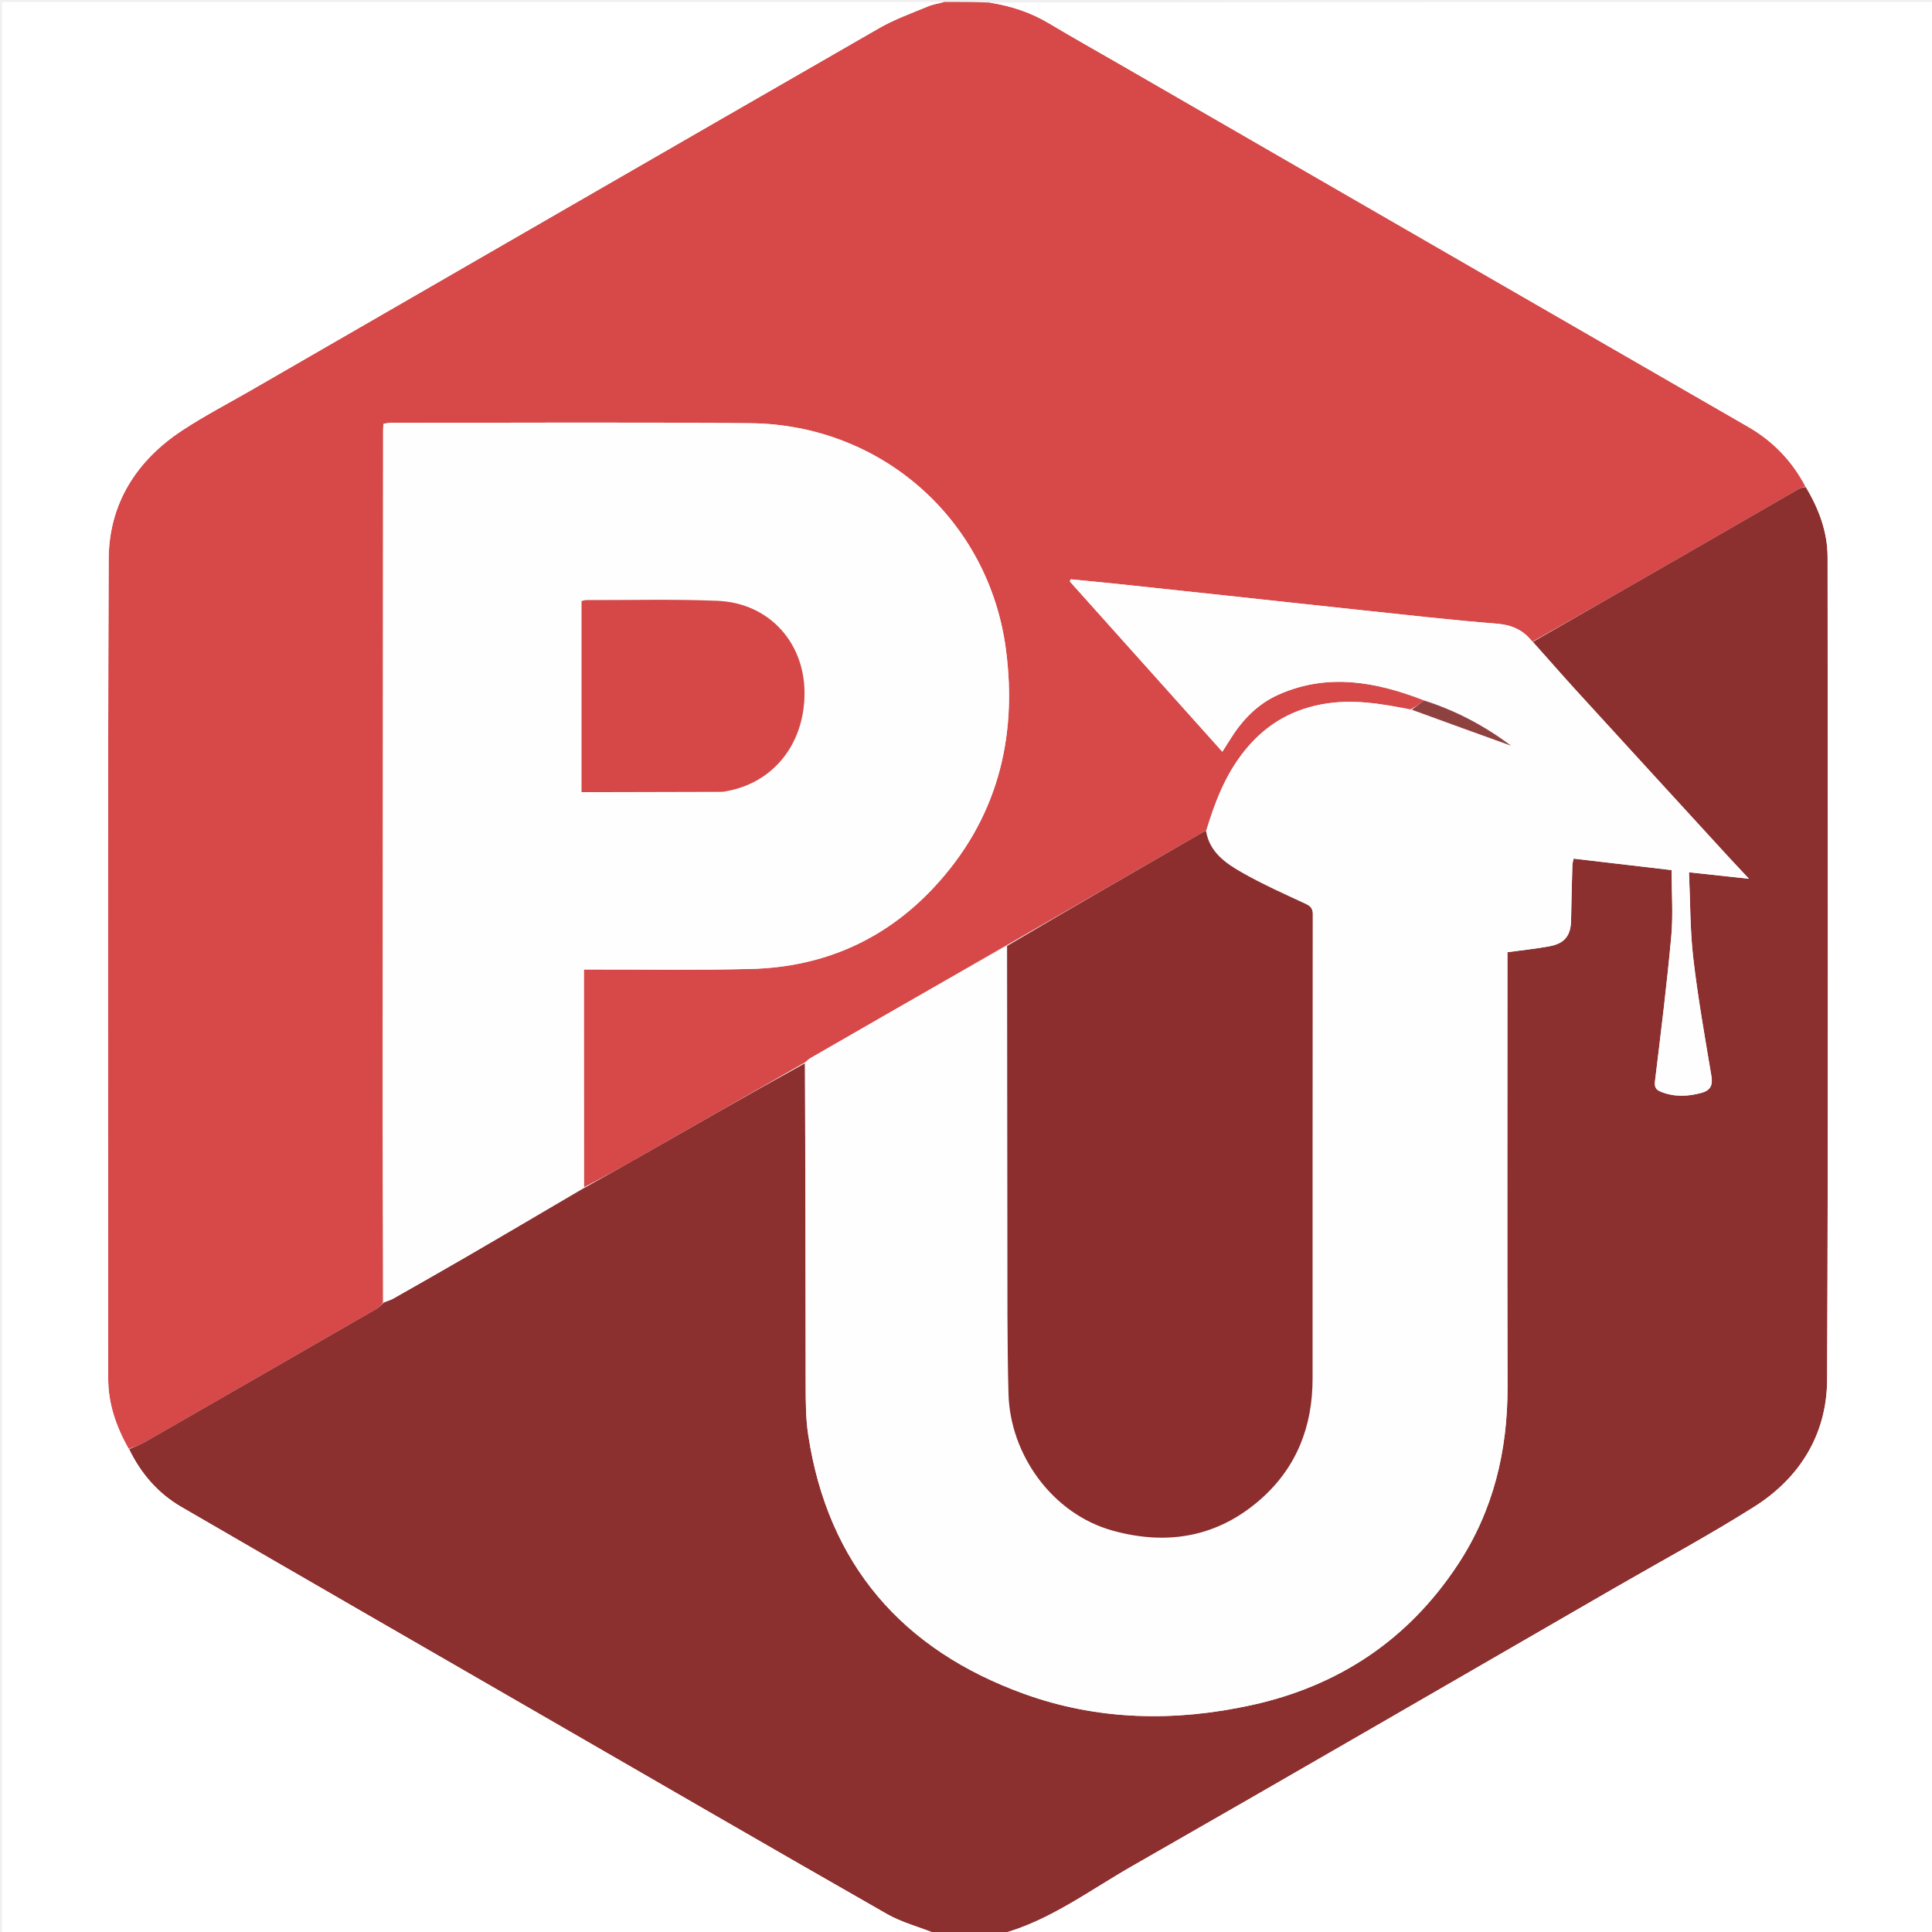
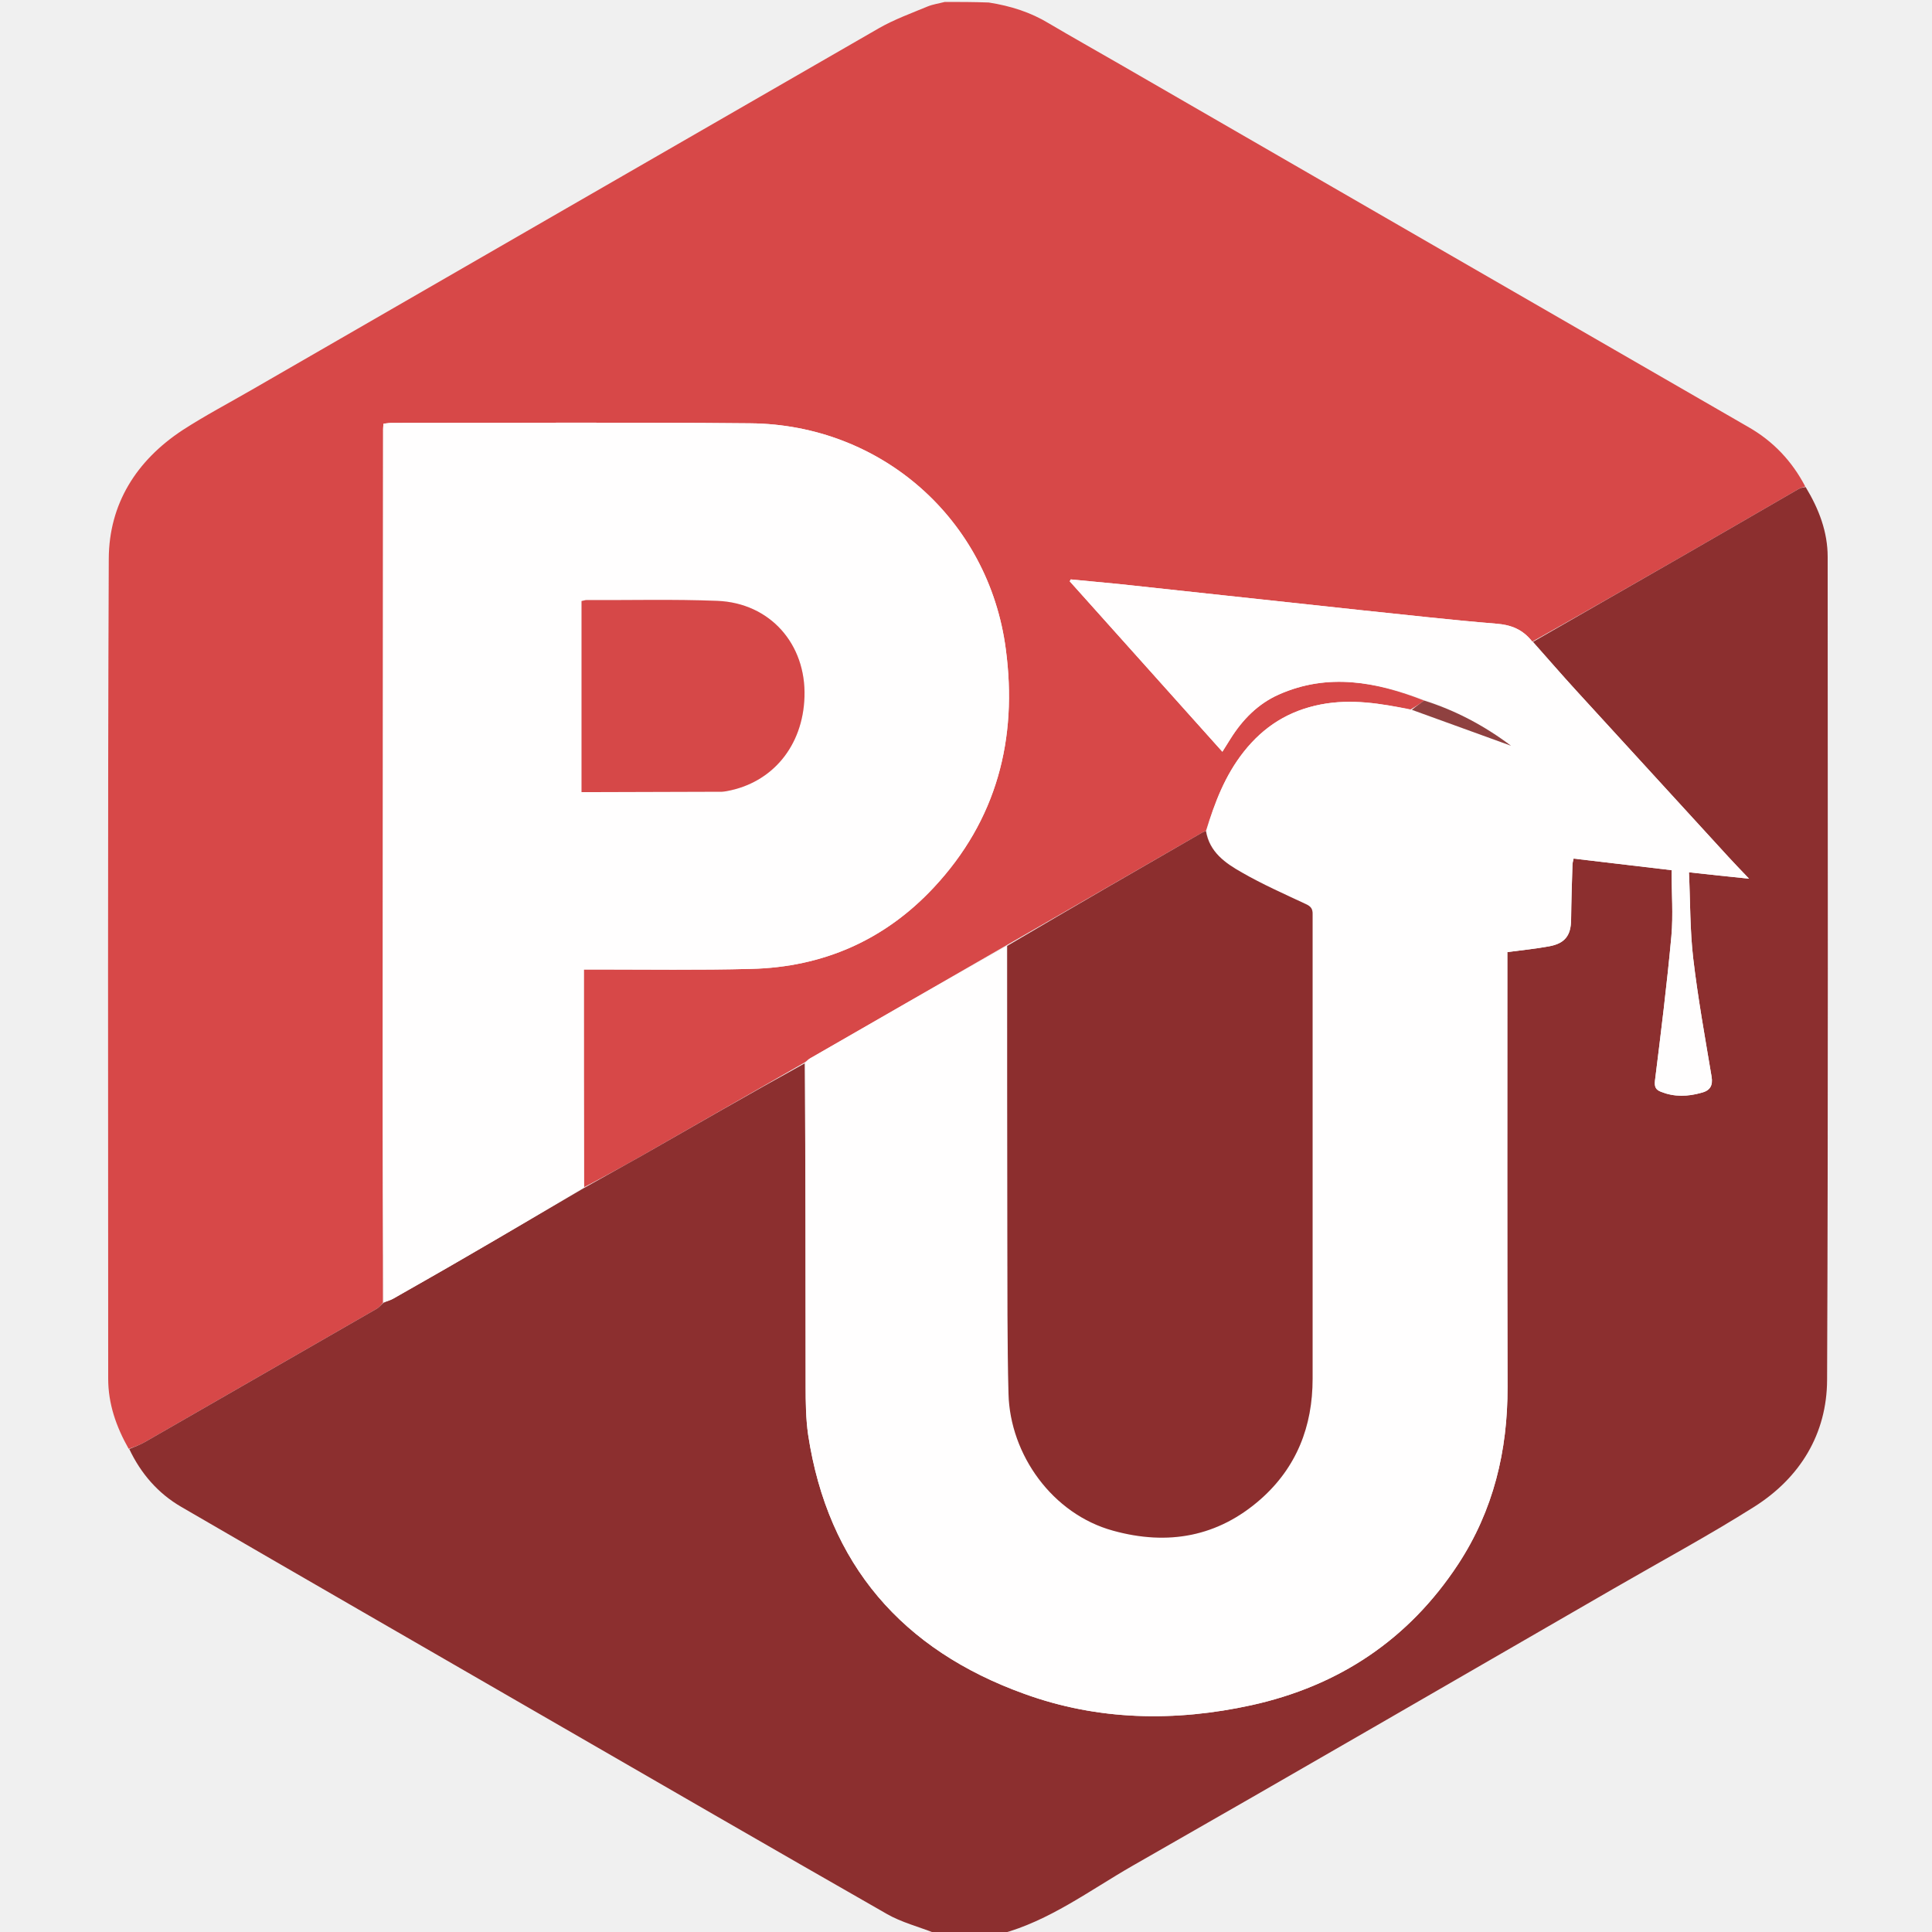
- <svg xmlns="http://www.w3.org/2000/svg" version="1.1" id="Layer_1" x="0px" y="0px" width="100%" viewBox="0 0 1000 1000" enable-background="new 0 0 1000 1000" xml:space="preserve">
-   <path fill="#D74848" opacity="1" stroke="none" d=" M489,1   C496.354,1 503.708,1 511.772,1.314   C523.329,3.077 533.473,6.42 542.929,12.082   C555.065,19.349 567.421,26.247 579.674,33.319   C688.081,95.886 796.467,158.489 904.916,220.983   C917.86,228.442 927.592,238.768 934.401,251.795   C932.977,252.312 931.836,252.632 930.84,253.205   C910.683,264.807 890.556,276.464 870.393,288.058   C844.76,302.8 819.1,317.495 793.135,332.137   C788.216,325.8 782.166,323.385 774.275,322.766   C750.901,320.935 727.594,318.235 704.271,315.777   C680.797,313.303 657.336,310.703 633.867,308.173   C615.679,306.213 597.49,304.253 579.296,302.336   C570.943,301.456 562.578,300.68 554.218,299.856   C554.048,300.214 553.877,300.571 553.706,300.928   C579.891,330.16 606.075,359.391 632.681,389.094   C634.299,386.543 635.622,384.48 636.922,382.403   C643.144,372.457 651.096,364.257 661.916,359.47   C687.345,348.219 712.312,352.94 737.052,362.583   C734.856,364.338 732.663,365.727 730.092,367.179   C714.556,364.134 699.512,361.619 683.842,364.61   C667.121,367.801 654.062,376.049 643.676,389.239   C634.125,401.369 628.742,415.391 624.228,430.114   C623.459,430.418 622.967,430.551 622.539,430.797   C588.763,450.246 554.993,469.704 520.909,489.313   C486.89,508.861 453.181,528.254 419.489,547.675   C418.509,548.24 417.704,549.109 416.48,549.936   C388.322,565.983 360.514,581.954 332.673,597.866   C322.592,603.628 312.431,609.25 302.263,614.477   C302.22,576.771 302.22,539.523 302.22,501.822   C304.697,501.822 306.503,501.825 308.309,501.821   C335.132,501.764 361.968,502.216 388.774,501.523   C425.952,500.563 457.886,486.623 483.33,459.387   C515.891,424.532 526.788,382.458 520.647,336.046   C511.752,268.817 456.093,219.718 388.292,219.063   C326.32,218.465 264.339,218.87 202.361,218.858   C201.111,218.858 199.861,219.157 198.51,219.329   C198.423,220.51 198.31,221.324 198.309,222.138   C198.233,334.095 198.145,446.051 198.107,558.007   C198.093,596.656 198.204,635.306 198.173,674.304   C197.137,675.536 196.313,676.64 195.217,677.271   C155.153,700.364 115.073,723.427 74.96,746.432   C72.413,747.892 69.579,748.853 66.575,749.876   C60.144,738.441 55.999,726.6 55.998,713.604   C55.988,572.167 55.679,430.729 56.255,289.294   C56.371,260.834 70.579,238.385 94.392,222.749   C106.063,215.085 118.517,208.613 130.629,201.624   C238.762,139.226 346.868,76.781 455.095,14.547   C462.951,10.029 471.644,6.937 480.046,3.418   C482.873,2.235 486.007,1.785 489,1  z" />
-   <path fill="#8C2F2F" opacity="1" stroke="none" d=" M793.451,332.211   C819.1,317.495 844.76,302.8 870.393,288.058   C890.556,276.464 910.683,264.807 930.84,253.205   C931.836,252.632 932.977,252.312 934.626,252.115   C941.453,263.542 945.957,275.339 945.963,288.306   C946.033,430.272 946.345,572.239 945.721,714.203   C945.597,742.219 931.725,764.903 907.987,779.891   C884.366,794.805 859.709,808.079 835.498,822.056   C752.344,870.058 669.306,918.264 585.949,965.911   C563.835,978.551 543.174,994.212 518,1001   C506.979,1001 495.958,1001 484.211,1000.724   C475.326,997.247 466.626,994.997 459.096,990.698   C399.585,956.719 340.294,922.355 280.943,888.097   C218.567,852.091 156.152,816.153 93.87,779.986   C81.81,772.982 72.912,762.699 66.879,750.047   C69.579,748.853 72.413,747.892 74.96,746.432   C115.073,723.427 155.153,700.364 195.217,677.271   C196.313,676.64 197.137,675.536 198.527,674.317   C200.479,673.39 202.091,672.973 203.489,672.18   C216.072,665.043 228.655,657.905 241.165,650.641   C261.574,638.789 281.929,626.842 302.306,614.936   C312.431,609.25 322.592,603.628 332.673,597.866   C360.514,581.954 388.322,565.983 416.546,550.42   C416.954,606.299 416.907,661.793 417.022,717.287   C417.039,725.768 417.068,734.359 418.338,742.71   C428.543,809.829 467.13,853.998 530.055,876.735   C568.337,890.569 608.089,891.27 647.79,882.568   C693.092,872.638 729.061,848.594 754.656,809.689   C772.972,781.847 780.37,750.921 780.293,717.811   C780.122,644.652 780.24,571.493 780.24,498.334   C780.24,496.379 780.24,494.425 780.24,492.849   C787.835,491.807 794.911,491.092 801.884,489.812   C810.008,488.32 813.073,484.204 813.186,476.09   C813.319,466.614 813.603,457.14 813.866,447.666   C813.892,446.718 814.226,445.778 814.502,444.419   C831.626,446.424 848.568,448.408 865.229,450.358   C865.229,462.103 866.074,473.445 865.057,484.619   C862.784,509.6 859.674,534.508 856.647,559.414   C856.268,562.539 856.92,563.993 859.692,565.1   C866.669,567.887 873.685,567.58 880.738,565.643   C885.055,564.457 886.65,561.938 885.851,557.155   C882.453,536.821 878.823,516.496 876.444,496.033   C874.745,481.422 874.901,466.596 874.213,451.494   C884.997,452.657 894.495,453.681 905.26,454.841   C901.097,450.396 897.821,446.964 894.617,443.466   C868.371,414.815 842.111,386.176 815.92,357.476   C808.324,349.151 800.935,340.638 793.451,332.211  z" />
-   <path fill="#FFFFFF" opacity="1" stroke="none" d=" M66.575,749.876   C72.912,762.699 81.81,772.982 93.87,779.986   C156.152,816.153 218.567,852.091 280.943,888.097   C340.294,922.355 399.585,956.719 459.096,990.698   C466.626,994.997 475.326,997.247 483.742,1000.724   C323.036,1001 162.071,1001 1.054,1001   C1.054,667.776 1.054,334.553 1.054,1   C163.354,1 325.708,1 488.531,1   C486.007,1.785 482.873,2.235 480.046,3.418   C471.644,6.937 462.951,10.029 455.095,14.547   C346.868,76.781 238.762,139.226 130.629,201.624   C118.517,208.613 106.063,215.085 94.392,222.749   C70.579,238.385 56.371,260.834 56.255,289.294   C55.679,430.729 55.988,572.167 55.998,713.604   C55.999,726.6 60.144,738.441 66.575,749.876  z" />
-   <path fill="#FFFFFF" opacity="1" stroke="none" d=" M518.469,1001   C543.174,994.212 563.835,978.551 585.949,965.911   C669.306,918.264 752.344,870.058 835.498,822.056   C859.709,808.079 884.366,794.805 907.987,779.891   C931.725,764.903 945.597,742.219 945.721,714.203   C946.345,572.239 946.033,430.272 945.963,288.306   C945.957,275.339 941.453,263.542 934.977,252.035   C927.592,238.768 917.86,228.442 904.916,220.983   C796.467,158.489 688.081,95.886 579.674,33.319   C567.421,26.247 555.065,19.349 542.929,12.082   C533.473,6.42 523.329,3.077 512.24,1.314   C674.964,1 837.928,1 1000.946,1   C1000.946,334.223 1000.946,667.446 1000.946,1001   C840.313,1001 679.625,1001 518.469,1001  z" />
-   <path fill="#FFFEFE" opacity="1" stroke="none" d=" M793.135,332.137   C800.935,340.638 808.324,349.151 815.92,357.476   C842.111,386.176 868.371,414.815 894.617,443.466   C897.821,446.964 901.097,450.396 905.26,454.841   C894.495,453.681 884.997,452.657 874.213,451.494   C874.901,466.596 874.745,481.422 876.444,496.033   C878.823,516.496 882.453,536.821 885.851,557.155   C886.65,561.938 885.055,564.457 880.738,565.643   C873.685,567.58 866.669,567.887 859.692,565.1   C856.92,563.993 856.268,562.539 856.647,559.414   C859.674,534.508 862.784,509.6 865.057,484.619   C866.074,473.445 865.229,462.103 865.229,450.358   C848.568,448.408 831.626,446.424 814.502,444.419   C814.226,445.778 813.892,446.718 813.866,447.666   C813.603,457.14 813.319,466.614 813.186,476.09   C813.073,484.204 810.008,488.32 801.884,489.812   C794.911,491.092 787.835,491.807 780.24,492.849   C780.24,494.425 780.24,496.379 780.24,498.334   C780.24,571.493 780.122,644.652 780.293,717.811   C780.37,750.921 772.972,781.847 754.656,809.689   C729.061,848.594 693.092,872.638 647.79,882.568   C608.089,891.27 568.337,890.569 530.055,876.735   C467.13,853.998 428.543,809.829 418.338,742.71   C417.068,734.359 417.039,725.768 417.022,717.287   C416.907,661.793 416.954,606.299 416.882,550.321   C417.704,549.109 418.509,548.24 419.489,547.675   C453.181,528.254 486.89,508.861 520.956,489.761   C521.346,540.031 521.329,590.004 521.426,639.977   C521.478,667.123 521.285,694.281 521.995,721.414   C522.819,752.899 544.667,783.705 576.171,792.321   C604.456,800.058 630.417,795.537 652.644,775.875   C671.147,759.509 679.379,738.256 679.381,713.699   C679.385,633.575 679.37,553.45 679.447,473.326   C679.45,470.39 678.473,469.102 675.792,467.857   C664.667,462.692 653.427,457.662 642.785,451.606   C634.31,446.783 626.033,441.053 624.535,429.996   C628.742,415.391 634.125,401.369 643.676,389.239   C654.062,376.049 667.121,367.801 683.842,364.61   C699.512,361.619 714.556,364.134 730.409,367.413   C748.103,373.712 765.101,379.838 782.099,385.964   C768.415,375.685 753.391,367.734 737.055,362.217   C712.312,352.94 687.345,348.219 661.916,359.47   C651.096,364.257 643.144,372.457 636.922,382.403   C635.622,384.48 634.299,386.543 632.681,389.094   C606.075,359.391 579.891,330.16 553.706,300.928   C553.877,300.571 554.048,300.214 554.218,299.856   C562.578,300.68 570.943,301.456 579.296,302.336   C597.49,304.253 615.679,306.213 633.867,308.173   C657.336,310.703 680.797,313.303 704.271,315.777   C727.594,318.235 750.901,320.935 774.275,322.766   C782.166,323.385 788.216,325.8 793.135,332.137  z" />
-   <path fill="#FFFEFE" opacity="1" stroke="none" d=" M302.263,614.477   C281.929,626.842 261.574,638.789 241.165,650.641   C228.655,657.905 216.072,665.043 203.489,672.18   C202.091,672.973 200.479,673.39 198.612,673.968   C198.204,635.306 198.093,596.656 198.107,558.007   C198.145,446.051 198.233,334.095 198.309,222.138   C198.31,221.324 198.423,220.51 198.51,219.329   C199.861,219.157 201.111,218.858 202.361,218.858   C264.339,218.87 326.32,218.465 388.292,219.063   C456.093,219.718 511.752,268.817 520.647,336.046   C526.788,382.458 515.891,424.532 483.33,459.387   C457.886,486.623 425.952,500.563 388.774,501.523   C361.968,502.216 335.132,501.764 308.309,501.821   C306.503,501.825 304.697,501.822 302.22,501.822   C302.22,539.523 302.22,576.771 302.263,614.477  M301.021,353.5   C301.021,372.243 301.021,390.986 301.021,410.012   C303.42,410.012 305.07,410.015 306.719,410.012   C329.036,409.963 351.352,409.917 373.669,409.848   C374.491,409.845 375.316,409.641 376.133,409.492   C399.833,405.161 415.578,386.062 416.397,360.659   C417.276,333.383 398.579,312.106 371.33,310.984   C348.719,310.052 326.044,310.657 303.397,310.604   C302.773,310.602 302.149,310.854 301.021,311.095   C301.021,324.938 301.021,338.719 301.021,353.5  z" />
-   <path fill="#8C2E2E" opacity="1" stroke="none" d=" M624.228,430.114   C626.033,441.053 634.31,446.783 642.785,451.606   C653.427,457.662 664.667,462.692 675.792,467.857   C678.473,469.102 679.45,470.39 679.447,473.326   C679.37,553.45 679.385,633.575 679.381,713.699   C679.379,738.256 671.147,759.509 652.644,775.875   C630.417,795.537 604.456,800.058 576.171,792.321   C544.667,783.705 522.819,752.899 521.995,721.414   C521.285,694.281 521.478,667.123 521.426,639.977   C521.329,590.004 521.346,540.031 521.269,489.61   C554.993,469.704 588.763,450.246 622.539,430.797   C622.967,430.551 623.459,430.418 624.228,430.114  z" />
-   <path fill="#8F4140" opacity="1" stroke="none" d=" M737.052,362.583   C753.391,367.734 768.415,375.685 782.099,385.964   C765.101,379.838 748.103,373.712 730.788,367.351   C732.663,365.727 734.856,364.338 737.052,362.583  z" />
-   <path fill="#D64848" opacity="1" stroke="none" d=" M301.021,353   C301.021,338.719 301.021,324.938 301.021,311.095   C302.149,310.854 302.773,310.602 303.397,310.604   C326.044,310.657 348.719,310.052 371.33,310.984   C398.579,312.106 417.276,333.383 416.397,360.659   C415.578,386.062 399.833,405.161 376.133,409.492   C375.316,409.641 374.491,409.845 373.669,409.848   C351.352,409.917 329.036,409.963 306.719,410.012   C305.07,410.015 303.42,410.012 301.021,410.012   C301.021,390.986 301.021,372.243 301.021,353  z" />
+ <svg xmlns="http://www.w3.org/2000/svg" version="1.2" viewBox="0 0 1000 1000" width="1000" height="1000">
+   <style>
+ 		.s0 { fill: #d74848 } 
+ 		.s1 { fill: #8c2f2f } 
+ 		.s2 { fill: #fffefe } 
+ 		.s3 { fill: #8c2e2e } 
+ 		.s4 { fill: #8f4140 } 
+ 		.s5 { fill: #d64848 } 
+ 	</style>
+   <path id="Layer" class="s0" d="m489 1c7.4 0 14.7 0 22.8 0.3 11.5 1.8 21.7 5.1 31.1 10.8 12.2 7.2 24.5 14.1 36.8 21.2 108.4 62.6 216.8 125.2 325.2 187.7 13 7.4 22.7 17.8 29.5 30.8-1.4 0.5-2.6 0.8-3.6 1.4-20.1 11.6-40.2 23.3-60.4 34.9-25.6 14.7-51.3 29.4-77.3 44-4.9-6.3-10.9-8.7-18.8-9.3-23.4-1.9-46.7-4.6-70-7-23.5-2.5-47-5.1-70.4-7.6q-27.3-3-54.6-5.9c-8.4-0.8-16.7-1.6-25.1-2.4q-0.2 0.5-0.5 1c26.2 29.3 52.4 58.5 79 88.2 1.6-2.6 2.9-4.6 4.2-6.7 6.2-9.9 14.2-18.1 25-22.9 25.4-11.3 50.4-6.6 75.2 3.1-2.2 1.7-4.4 3.1-7 4.6-15.5-3.1-30.6-5.6-46.3-2.6-16.7 3.2-29.7 11.4-40.1 24.6-9.6 12.2-15 26.2-19.5 40.9-0.7 0.3-1.2 0.5-1.7 0.7-33.7 19.4-67.5 38.9-101.6 58.5-34 19.6-67.7 39-101.4 58.4-1 0.5-1.8 1.4-3 2.2-28.2 16.1-56 32.1-83.8 48-10.1 5.7-20.3 11.3-30.4 16.6-0.1-37.7-0.1-75-0.1-112.7 2.5 0 4.3 0 6.1 0 26.8 0 53.7 0.4 80.5-0.3 37.2-0.9 69.1-14.9 94.5-42.1 32.6-34.9 43.5-76.9 37.3-123.4-8.8-67.2-64.5-116.3-132.3-116.9-62-0.6-124-0.2-185.9-0.2-1.3 0-2.5 0.3-3.9 0.4-0.1 1.2-0.2 2-0.2 2.8q-0.1 168-0.2 335.9c0 38.7 0.1 77.3 0.1 116.3-1.1 1.2-1.9 2.3-3 3q-60.1 34.6-120.2 69.1c-2.6 1.5-5.4 2.5-8.4 3.5-6.5-11.5-10.6-23.3-10.6-36.3 0-141.4-0.3-282.9 0.3-424.3 0.1-28.5 14.3-50.9 38.1-66.6 11.7-7.6 24.1-14.1 36.2-21.1 108.2-62.4 216.3-124.8 324.5-187.1 7.9-4.5 16.5-7.6 24.9-11.1 2.9-1.2 6-1.6 9-2.4z" />
+   <path id="Layer" class="s1" d="m793.5 332.2c25.6-14.7 51.3-29.4 76.9-44.1 20.2-11.6 40.3-23.3 60.4-34.9 1-0.6 2.2-0.9 3.8-1.1 6.9 11.4 11.4 23.2 11.4 36.2 0 142 0.3 283.9-0.3 425.9-0.1 28-14 50.7-37.7 65.7-23.6 14.9-48.3 28.2-72.5 42.2-83.2 48-166.2 96.2-249.6 143.8-22.1 12.7-42.7 28.3-67.9 35.1-11 0-22 0-33.8-0.3-8.9-3.5-17.6-5.7-25.1-10-59.5-34-118.8-68.3-178.2-102.6-62.3-36-124.7-71.9-187-108.1-12.1-7-21-17.3-27-30 2.7-1.1 5.5-2.1 8.1-3.6q60.1-34.5 120.2-69.1c1.1-0.7 1.9-1.8 3.3-3 2-0.9 3.6-1.3 5-2.1 12.6-7.2 25.2-14.3 37.7-21.6 20.4-11.8 40.7-23.8 61.1-35.7 10.1-5.7 20.3-11.3 30.4-17 27.8-15.9 55.6-31.9 83.8-47.5 0.5 55.9 0.4 111.4 0.5 166.9 0 8.5 0.1 17.1 1.3 25.4 10.2 67.1 48.8 111.3 111.8 134 38.2 13.9 78 14.6 117.7 5.9 45.3-10 81.3-34 106.9-72.9 18.3-27.9 25.7-58.8 25.6-91.9-0.2-73.1-0.1-146.3-0.1-219.5 0-1.9 0-3.9 0-5.5 7.6-1 14.7-1.7 21.7-3 8.1-1.5 11.2-5.6 11.3-13.7 0.1-9.5 0.4-19 0.7-28.4 0-1 0.3-1.9 0.6-3.3 17.1 2 34.1 4 50.7 6 0 11.7 0.9 23-0.1 34.2-2.3 25-5.4 49.9-8.5 74.8-0.3 3.1 0.3 4.6 3.1 5.7 7 2.8 14 2.5 21 0.5 4.4-1.1 6-3.7 5.2-8.4-3.4-20.4-7.1-40.7-9.5-61.2-1.7-14.6-1.5-29.4-2.2-44.5 10.8 1.2 20.3 2.2 31.1 3.3-4.2-4.4-7.5-7.8-10.7-11.3-26.2-28.7-52.5-57.3-78.7-86-7.6-8.3-15-16.9-22.4-25.3z" />
+   <path id="Layer" class="s2" d="m793.1 332.1c7.8 8.5 15.2 17.1 22.8 25.4 26.2 28.7 52.5 57.3 78.7 86 3.2 3.5 6.5 6.9 10.7 11.3-10.8-1.1-20.3-2.1-31.1-3.3 0.7 15.1 0.5 29.9 2.2 44.5 2.4 20.5 6.1 40.8 9.5 61.2 0.8 4.7-0.8 7.3-5.2 8.4-7 2-14 2.3-21-0.5-2.8-1.1-3.4-2.6-3.1-5.7 3.1-24.9 6.2-49.8 8.5-74.8 1-11.2 0.1-22.5 0.1-34.2-16.6-2-33.6-4-50.7-6-0.3 1.4-0.6 2.3-0.6 3.3-0.3 9.4-0.6 18.9-0.7 28.4-0.1 8.1-3.2 12.2-11.3 13.7-7 1.3-14.1 2-21.7 3 0 1.6 0 3.6 0 5.5 0 73.2-0.1 146.4 0.1 219.5 0.1 33.1-7.3 64-25.6 91.9-25.6 38.9-61.6 62.9-106.9 72.9-39.7 8.7-79.5 8-117.7-5.9-63-22.7-101.6-66.9-111.8-134-1.2-8.3-1.3-16.9-1.3-25.4-0.1-55.5 0-111-0.1-167 0.8-1.2 1.6-2.1 2.6-2.6 33.7-19.4 67.4-38.8 101.5-57.9 0.3 50.2 0.3 100.2 0.4 150.2 0.1 27.1-0.1 54.3 0.6 81.4 0.8 31.5 22.7 62.3 54.2 70.9 28.3 7.8 54.2 3.2 76.4-16.4 18.5-16.4 26.8-37.6 26.8-62.2 0-80.1 0-160.2 0-240.4 0.1-2.9-0.9-4.2-3.6-5.4-11.1-5.2-22.4-10.2-33-16.3-8.5-4.8-16.8-10.5-18.3-21.6 4.2-14.6 9.6-28.6 19.2-40.8 10.4-13.2 23.4-21.4 40.1-24.6 15.7-3 30.8-0.5 46.6 2.8 17.7 6.3 34.7 12.4 51.7 18.6-13.7-10.3-28.7-18.3-45-23.8-24.8-9.3-49.8-14-75.2-2.7-10.8 4.8-18.8 13-25 22.9-1.3 2.1-2.6 4.1-4.2 6.7-26.6-29.7-52.8-58.9-79-88.2q0.3-0.5 0.5-1c8.4 0.8 16.7 1.6 25.1 2.4q27.3 2.9 54.6 5.9c23.4 2.5 46.9 5.1 70.4 7.6 23.3 2.4 46.6 5.1 70 7 7.9 0.6 13.9 3 18.8 9.3z" />
+   <path id="Layer" fill-rule="evenodd" class="s2" d="m302.3 614.5c-20.4 12.3-40.7 24.3-61.1 36.1-12.5 7.3-25.1 14.4-37.7 21.6-1.4 0.8-3 1.2-4.9 1.8-0.4-38.7-0.5-77.3-0.5-116q0.1-167.9 0.2-335.9c0-0.8 0.1-1.6 0.2-2.8 1.4-0.1 2.6-0.4 3.9-0.4 61.9 0 123.9-0.4 185.9 0.2 67.8 0.6 123.5 49.7 132.3 116.9 6.2 46.5-4.7 88.5-37.3 123.4-25.4 27.2-57.3 41.2-94.5 42.1-26.8 0.7-53.7 0.3-80.5 0.3-1.8 0-3.6 0-6.1 0 0 37.7 0 75 0.1 112.7zm-1.3-261c0 18.7 0 37.5 0 56.5 2.4 0 4.1 0 5.7 0q33.5-0.1 67-0.2c0.8 0 1.6-0.2 2.4-0.3 23.7-4.3 39.5-23.4 40.3-48.8 0.9-27.3-17.8-48.6-45.1-49.7-22.6-0.9-45.3-0.3-67.9-0.4-0.6 0-1.3 0.3-2.4 0.5 0 13.8 0 27.6 0 42.4z" />
+   <path id="Layer" class="s3" d="m624.2 430.1c1.8 11 10.1 16.7 18.6 21.5 10.6 6.1 21.9 11.1 33 16.3 2.7 1.2 3.7 2.5 3.6 5.4 0 80.2 0 160.3 0 240.4 0 24.6-8.3 45.8-26.8 62.2-22.2 19.6-48.1 24.2-76.4 16.4-31.5-8.6-53.4-39.4-54.2-70.9-0.7-27.1-0.5-54.3-0.6-81.4-0.1-50-0.1-100-0.1-150.4 33.7-19.9 67.5-39.4 101.2-58.8 0.5-0.2 1-0.4 1.7-0.7z" />
+   <path id="Layer" class="s4" d="m737.1 362.6c16.3 5.1 31.3 13.1 45 23.4-17-6.2-34-12.3-51.3-18.6 1.9-1.7 4.1-3.1 6.3-4.8z" />
+   <path id="Layer" class="s5" d="m301 353c0-14.3 0-28.1 0-41.9 1.1-0.2 1.8-0.5 2.4-0.5 22.6 0.1 45.3-0.5 67.9 0.4 27.3 1.1 46 22.4 45.1 49.7-0.8 25.4-16.6 44.5-40.3 48.8-0.8 0.1-1.6 0.3-2.4 0.3q-33.5 0.1-67 0.2c-1.6 0-3.3 0-5.7 0 0-19 0-37.8 0-57z" />
</svg>
